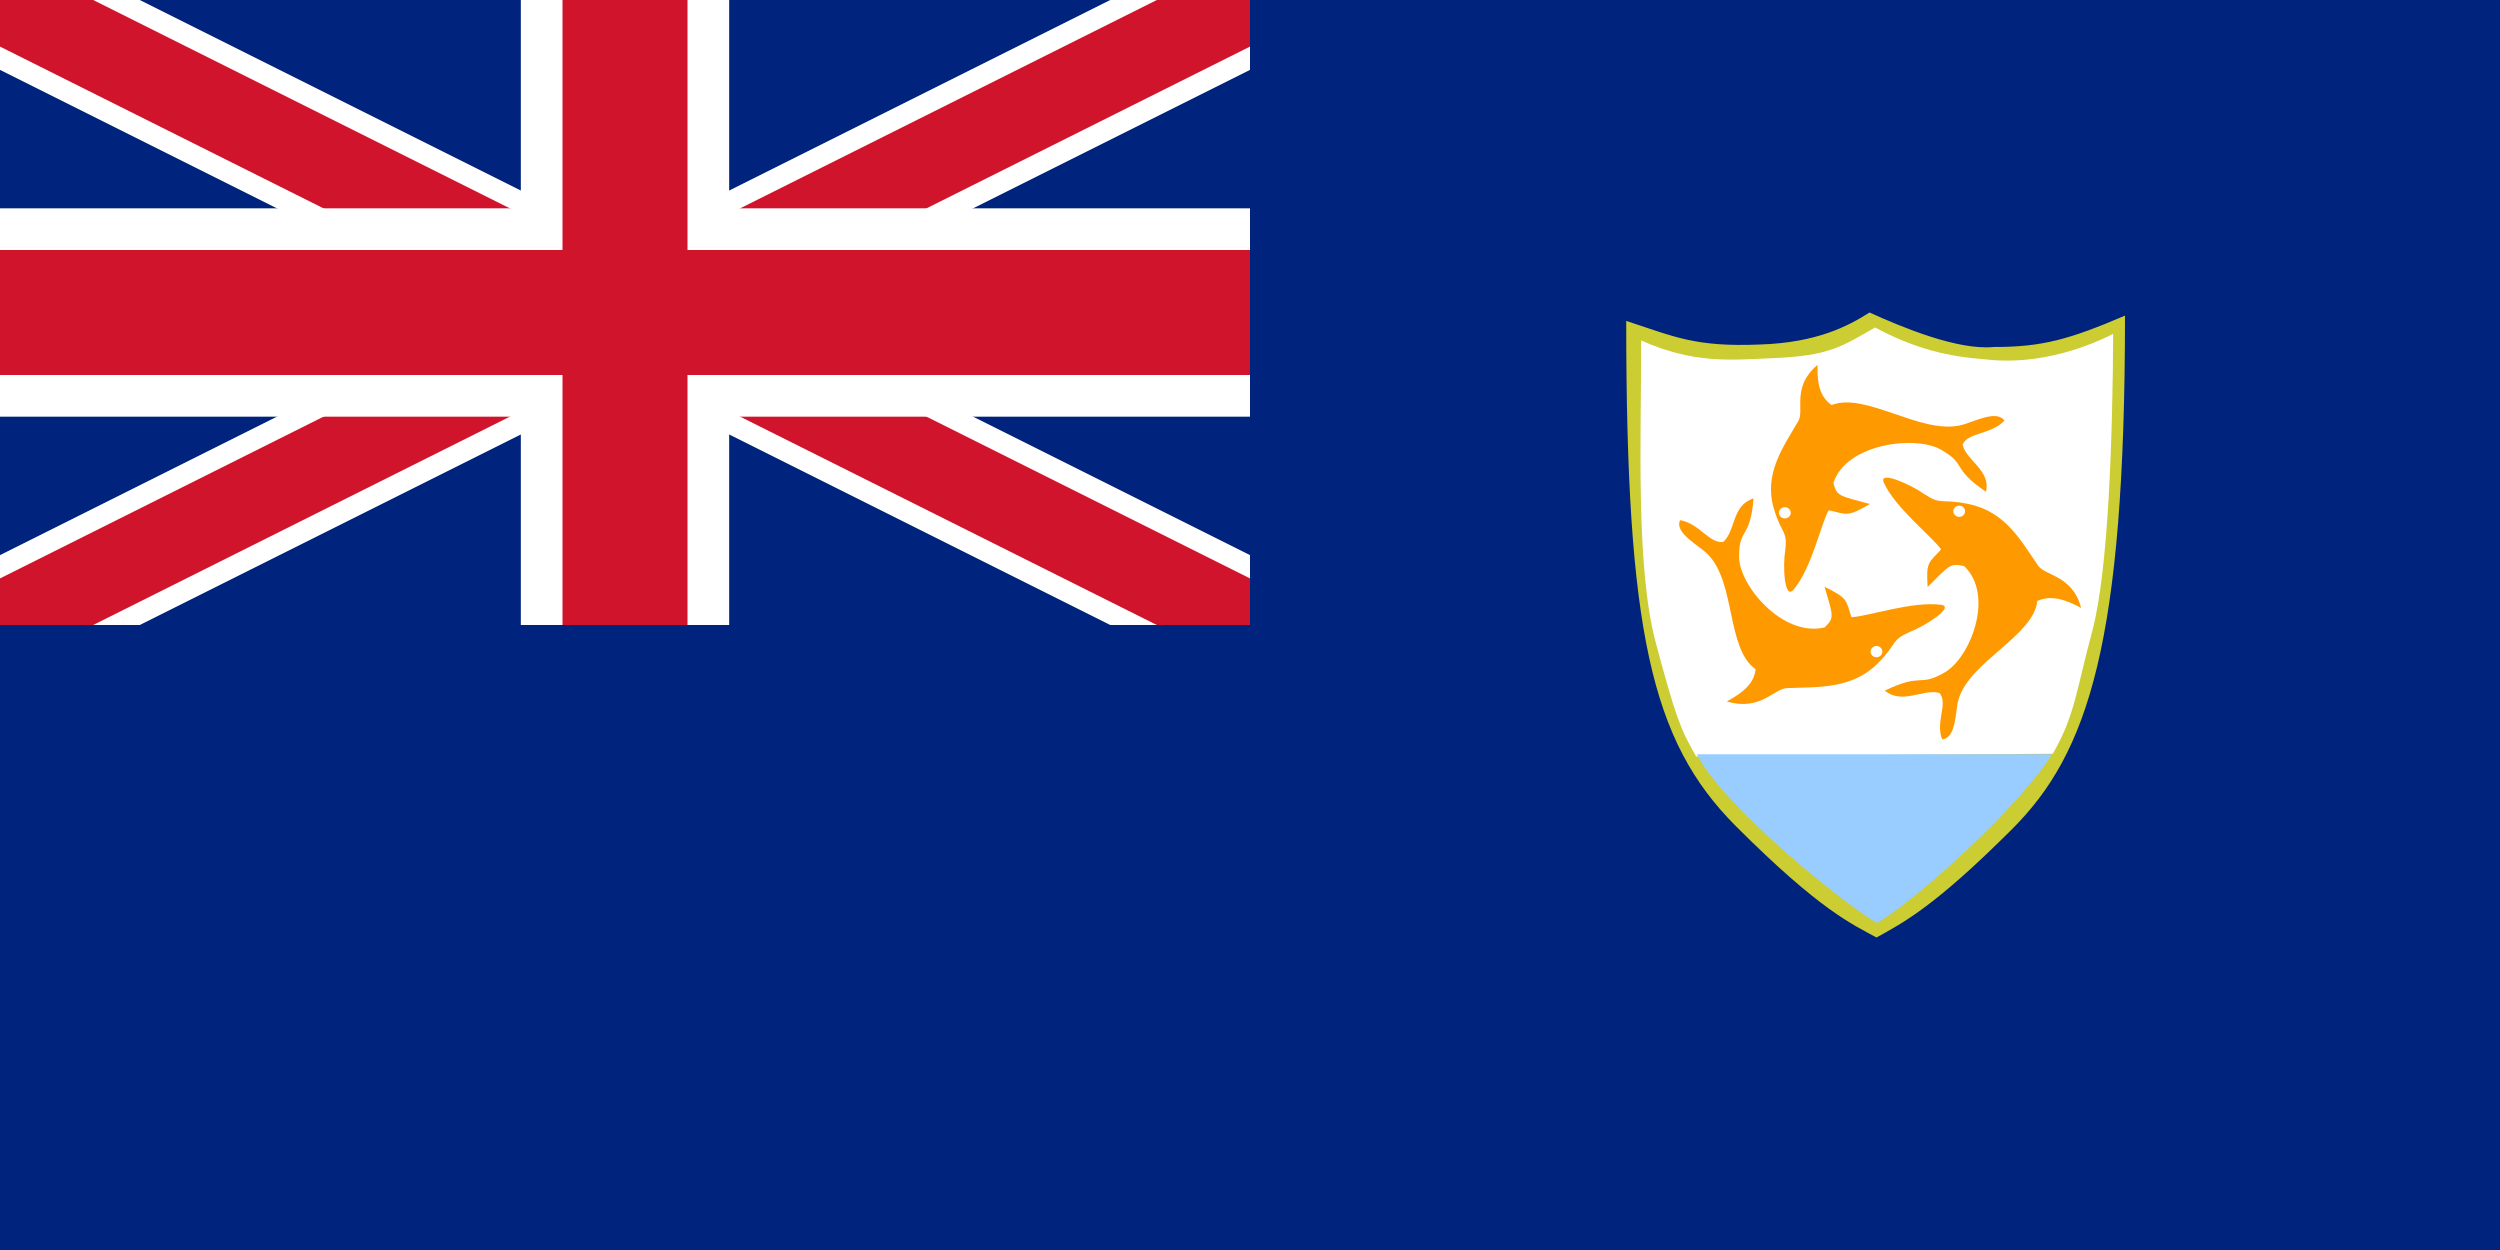
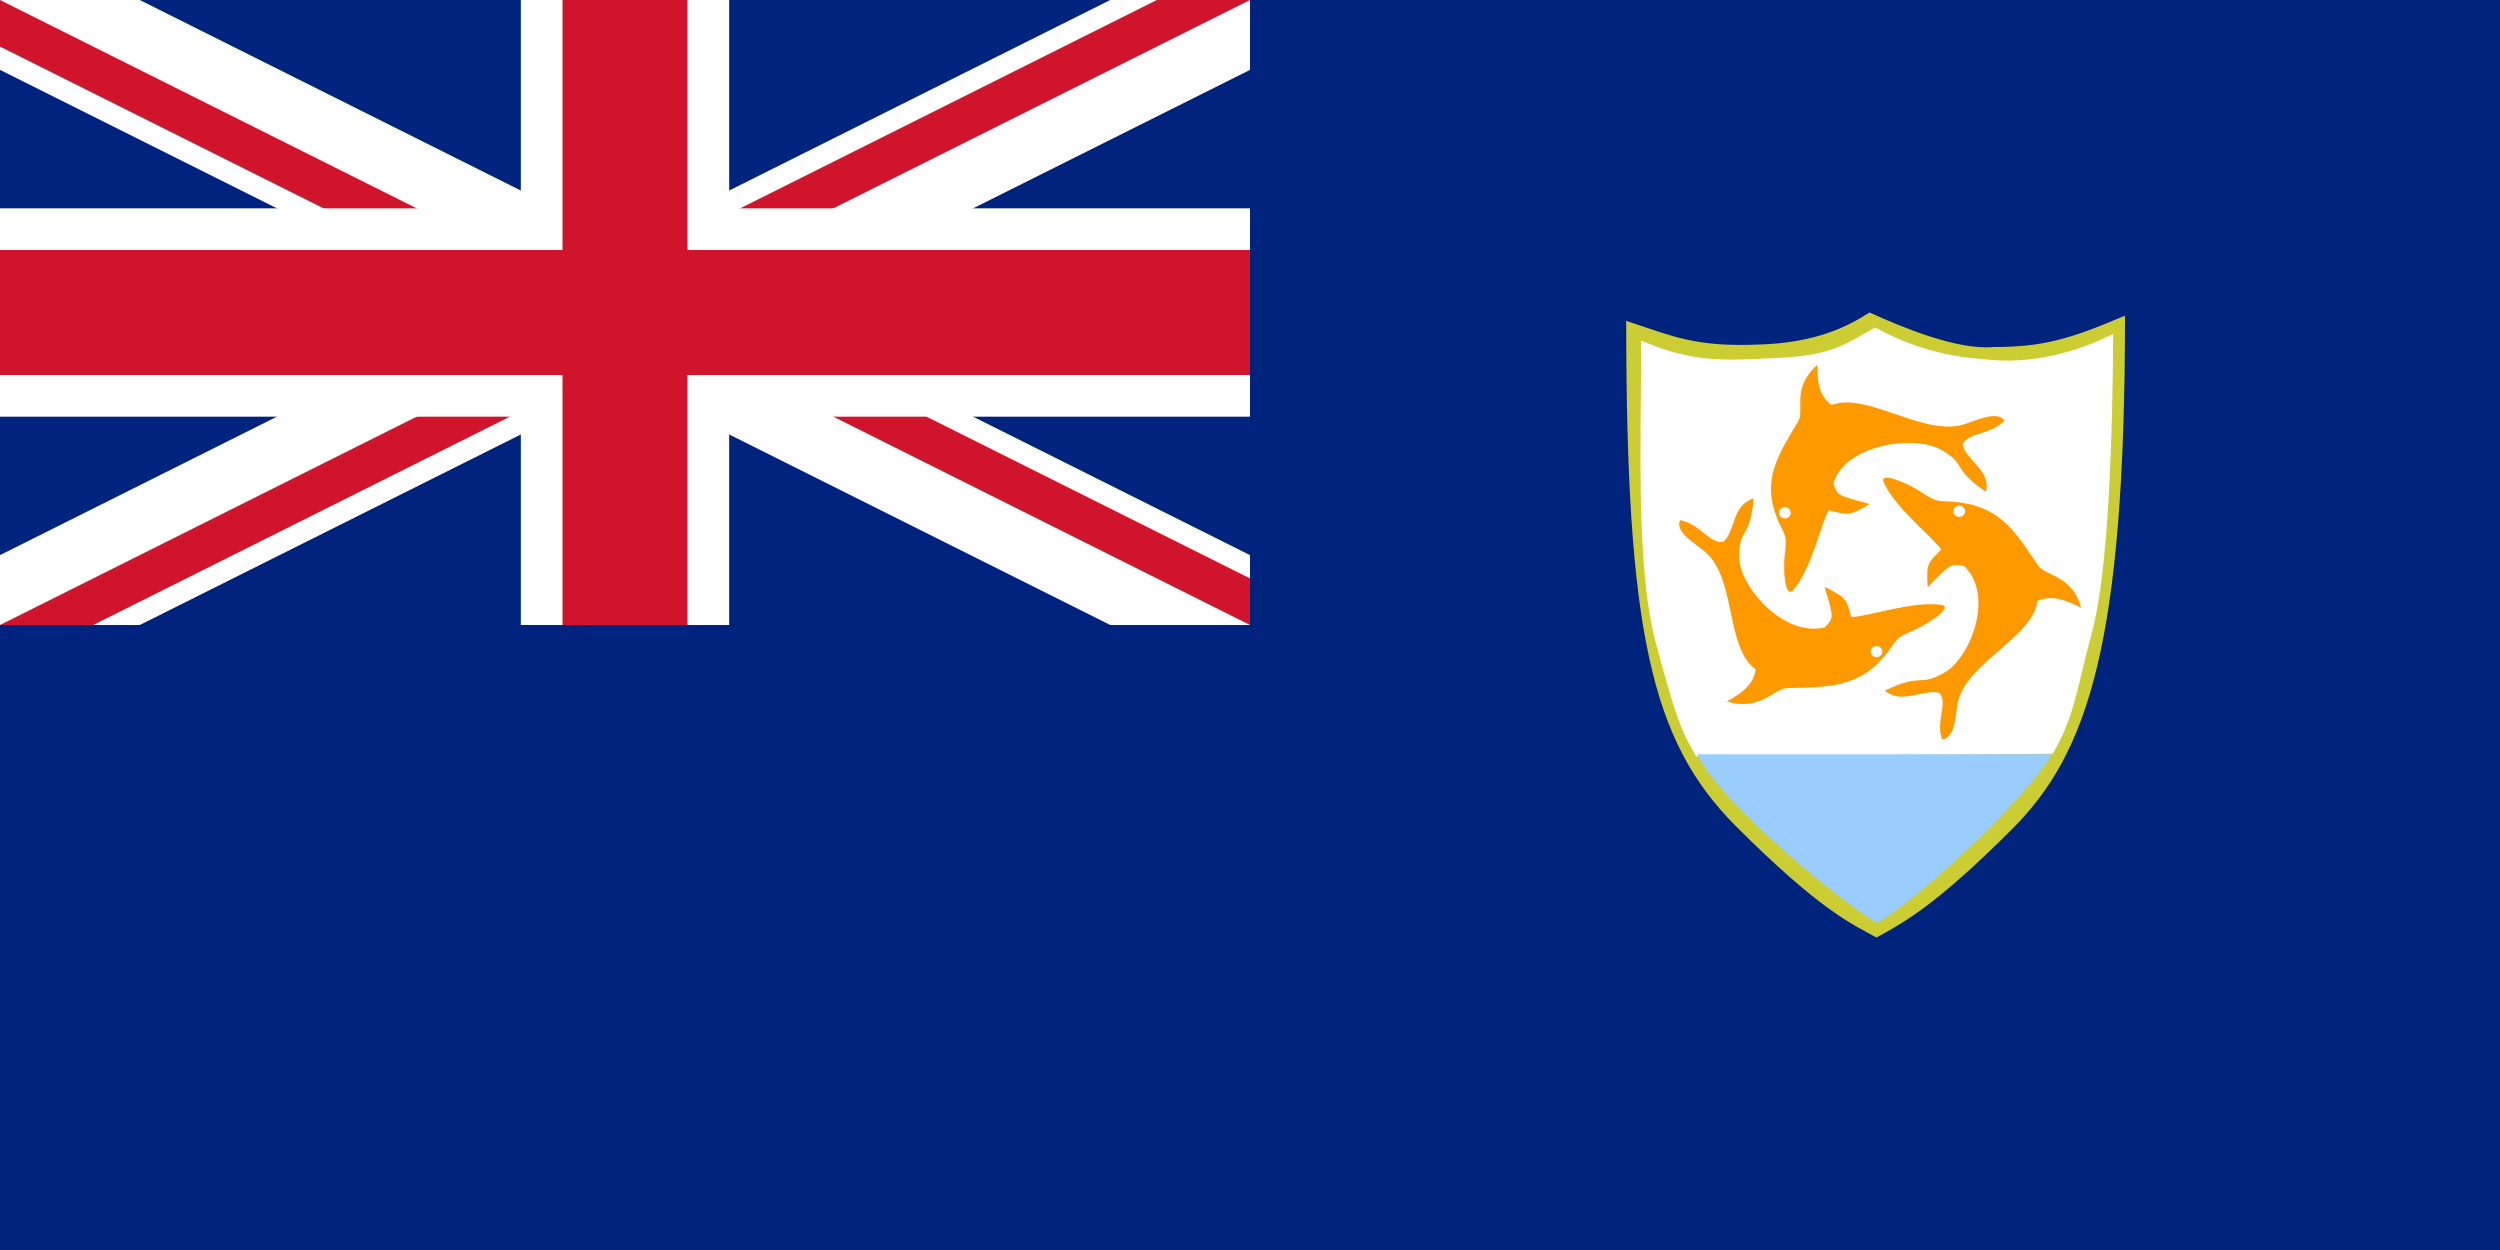
<svg xmlns="http://www.w3.org/2000/svg" width="1200" height="600">
  <clipPath id="c">
    <path d="M0,0V150H700V300H600zM600,0H300V350H0V300z" />
  </clipPath>
  <rect width="1200" height="600" fill="#00247d" />
  <path d="M0,0 600,300M600,0 0,300" stroke="#fff" stroke-width="60" />
-   <path d="M0,0 600,300M600,0 0,300" stroke="#cf142b" stroke-width="40" clip-path="urlES(#c)" />
+   <path d="M0,0 600,300M600,0 0,300" stroke="#cf142b" stroke-width="40" clip-path="url(#c)" />
  <path d="M300,0V350M0,150H700" stroke="#fff" stroke-width="100" />
  <path d="M300,0V350M0,150H700" stroke="#cf142b" stroke-width="60" />
  <path d="M0,300H600V0H800V400H0z" fill="#00247d" />
  <g>
    <path fill="#cc3" d="m780.583,154.039c0,148.827,11.873,201.675,52.606,242.479,40.733,40.804,56.166,47.231,67.523,53.483,13.101-7.211,28.197-15.134,65.115-52.052,36.513-36.515,54.173-89.15,54.173-246.452-26.559,11.371-39.786,15.117-63.012,15.051-17.202,1.685-43.74-9.338-59.609-16.548-10.371,6.602-25.415,14.476-52.451,15.36-31.225,1.31-41.119-3.735-64.345-11.322z" />
    <path fill="#fff" d="m787.775,163.438c0,46.043-2.722,108.794,7.006,145.1,9.77,36.462,12.013,41.803,19.36,54.528l171.206-1.271c10.576-18.318,11.11-29.665,18.953-58.935,7.815-29.165,9.789-94.177,10.017-142.6-17.216,8.724-39.761,14.908-61.644,12.195-17.542-1.275-33.751-5.093-52.627-15.264-16.374,9.353-22.082,13.622-49.118,14.714-21.051,0.99-38.102,2.615-63.152-8.468z" />
    <path fill="#9cf" d="m814.51,362.056c12.185,24.448,69.632,71.303,86.433,81.003,19.168-11.067,69.848-57.368,83.973-81.003h-170.406z" />
    <path fill="#f90" d="m904.221,231.606c5.414,12.14,22.77,25.545,27.541,32.114-6.073,6.569-7.287,5.854-6.491,18.059,10.56-10.534,10.75-11.632,17.542-10.035,14.879,14.155,2.663,44.557-9.634,51.167-12.294,7.051-10.062-0.244-28.489,8.593,8.448,6.887,18.237-1.01,26.236,1.1,4.347,4.917-2.066,13.878,1.312,22.317,7.07-0.649,6.22-14.256,7.866-19.19,5.164-18.076,36.214-30.683,37.793-47.263,6.547-2.93,13.09-0.916,21.051,3.345-3.965-15.534-17.079-15.366-20.595-20.218-8.368-12.191-15.784-26.098-33.657-29.706-13.567-2.739-12.553,0.824-21.247-4.83-5.414-4.019-21.861-11.618-19.23-5.454z" />
    <path fill="#f90" d="m860.839,283.106c8.729-10.234,13.053-31.127,16.917-38.218,8.93,2.05,8.833,3.408,19.78-2.965-14.703-3.981-15.81-3.628-17.501-10.099,6.177-19.155,40.079-23.06,51.953-15.782,12.282,7.069,4.474,8.596,21.278,20,2.44-10.339-9.456-14.901-11.236-22.63,2.529-5.961,13.836-4.741,20.084-11.532-3.904-5.656-16.127,1.416-21.471,2.334-19.176,4.091-45.373-16.193-61.487-9.778-5.776-4.15-6.965-10.606-6.732-19.307-12.554,10.598-6.272,21.575-9.129,26.805-7.397,12.748-16.83,25.497-11.826,42.248,3.798,12.716,6.628,10.197,5.446,20.167-1.198,6.441-0.562,23.855,3.925,18.758z" />
    <path fill="#f90" d="m931.763,290.302c-13.703-1.828-34.694,5.451-43.059,5.967-2.779-8.346-1.51-8.97-12.893-14.605,4.032,14.055,4.922,14.776-0.013,19.504-20.39,4.869-41.432-20.772-41.041-34.226-0.008-13.678,5.402-8.097,6.947-27.707-10.543,3.357-8.484,15.424-14.502,20.873-6.66,1.02-11.413-8.836-20.741-10.422-3.058,6.111,9.613,12.426,13.202,16.311,13.592,13.53,8.935,45.397,23.029,55.227-0.737,6.859-5.918,11.169-13.849,15.48,16.008,4.761,22.612-6.043,28.785-6.417,15.27-0.559,31.594,0.542,44.042-12.205,9.45-9.677,5.725-10.683,15.286-14.876,6.401-2.354,21.705-11.881,14.808-12.906z" />
    <circle fill="#fff" cx="266.239" cy="122.104" r="0.806" transform="matrix(3.508455,0,0,3.344878,6.330718,-163.011)" />
    <circle fill="#fff" cx="266.239" cy="122.104" r="0.806" transform="matrix(-1.638999,-2.957437,3.102067,-1.562583,914.3233,1224.328)" />
    <circle fill="#fff" cx="266.239" cy="122.104" r="0.806" transform="matrix(-1.80698,2.867116,-3.007328,-1.722732,1749.003,-240.2132)" />
  </g>
</svg>
